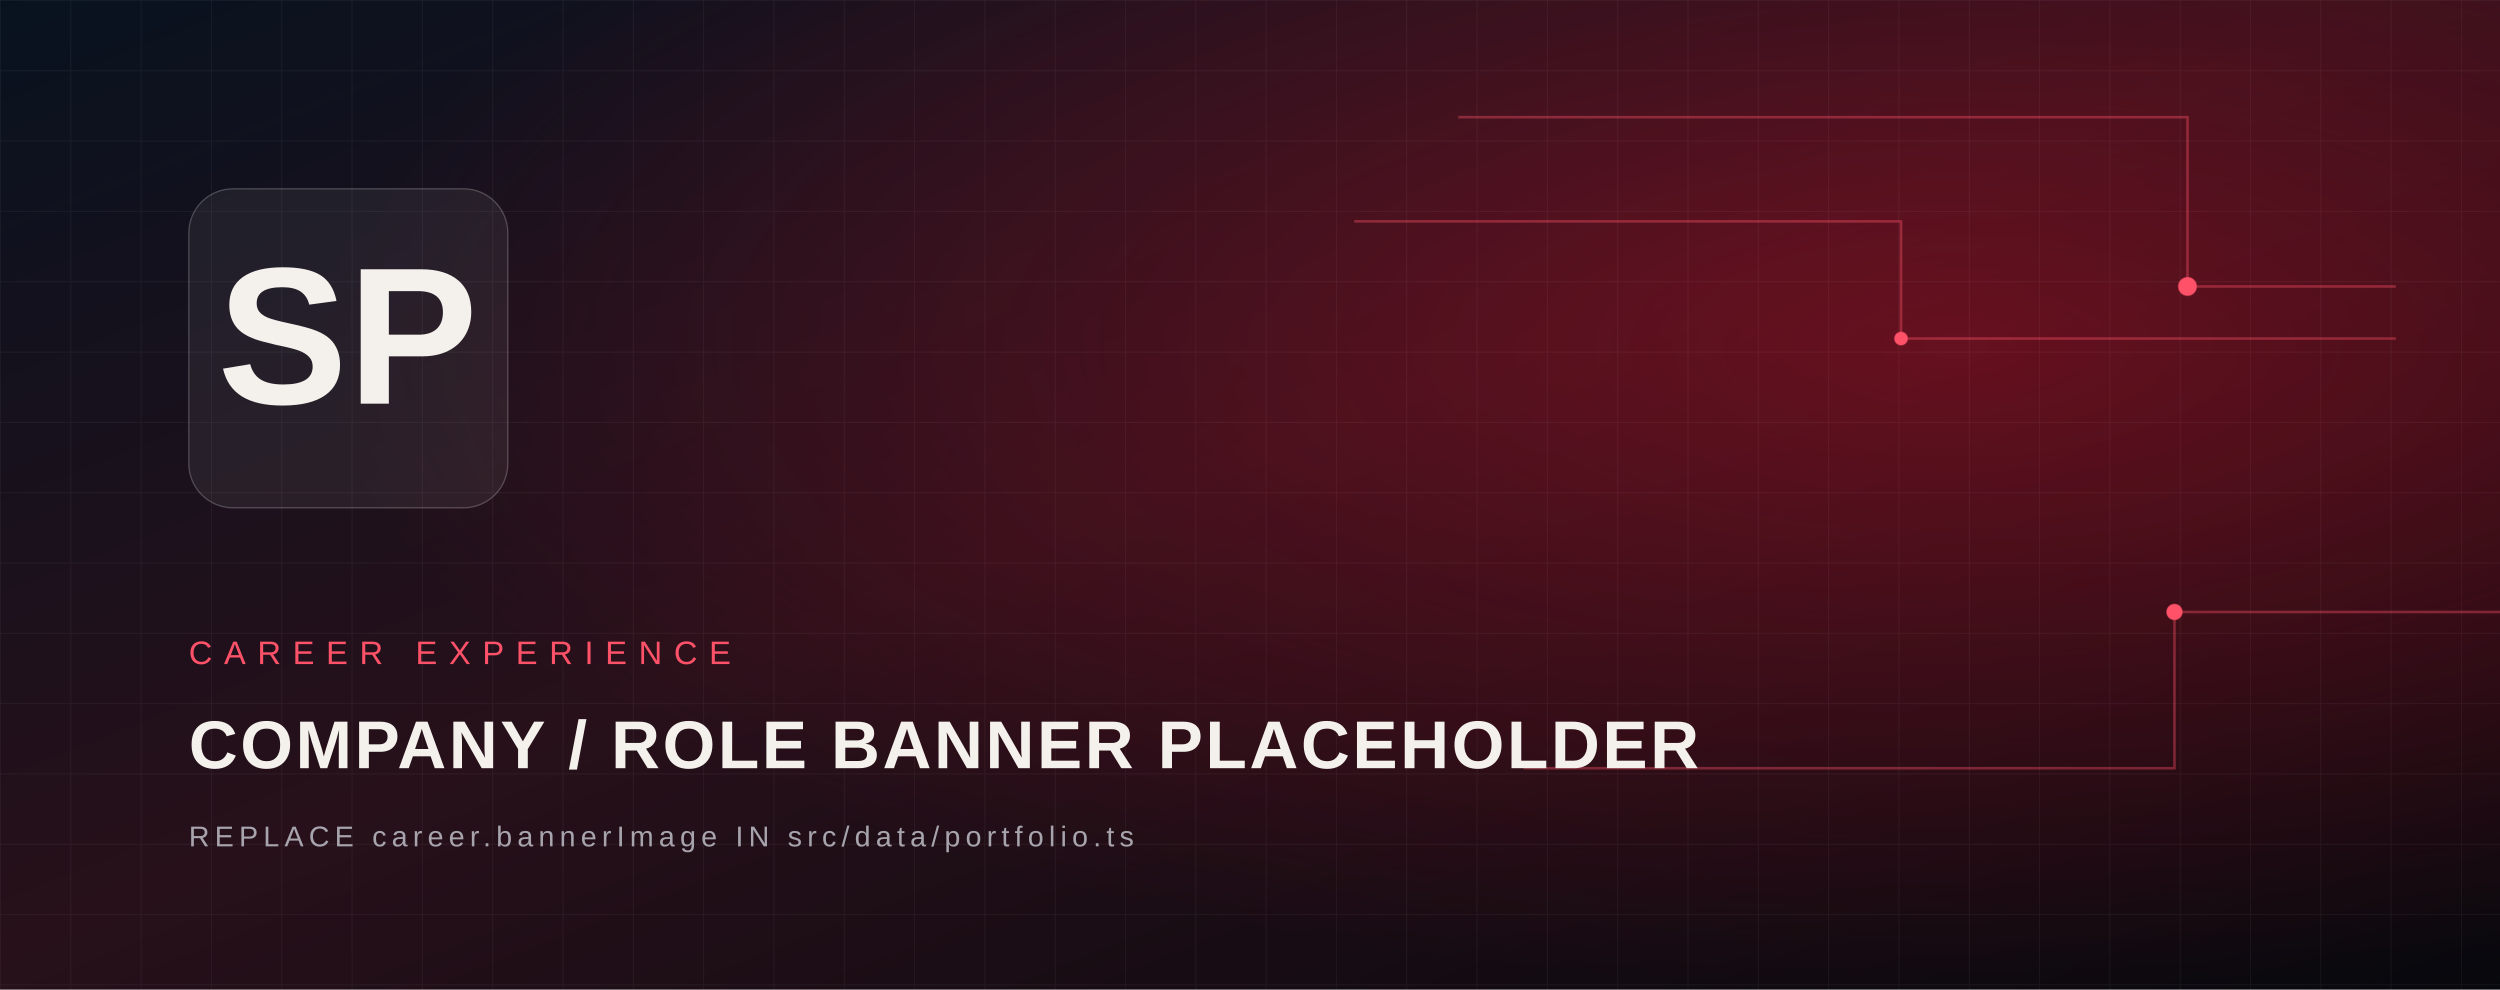
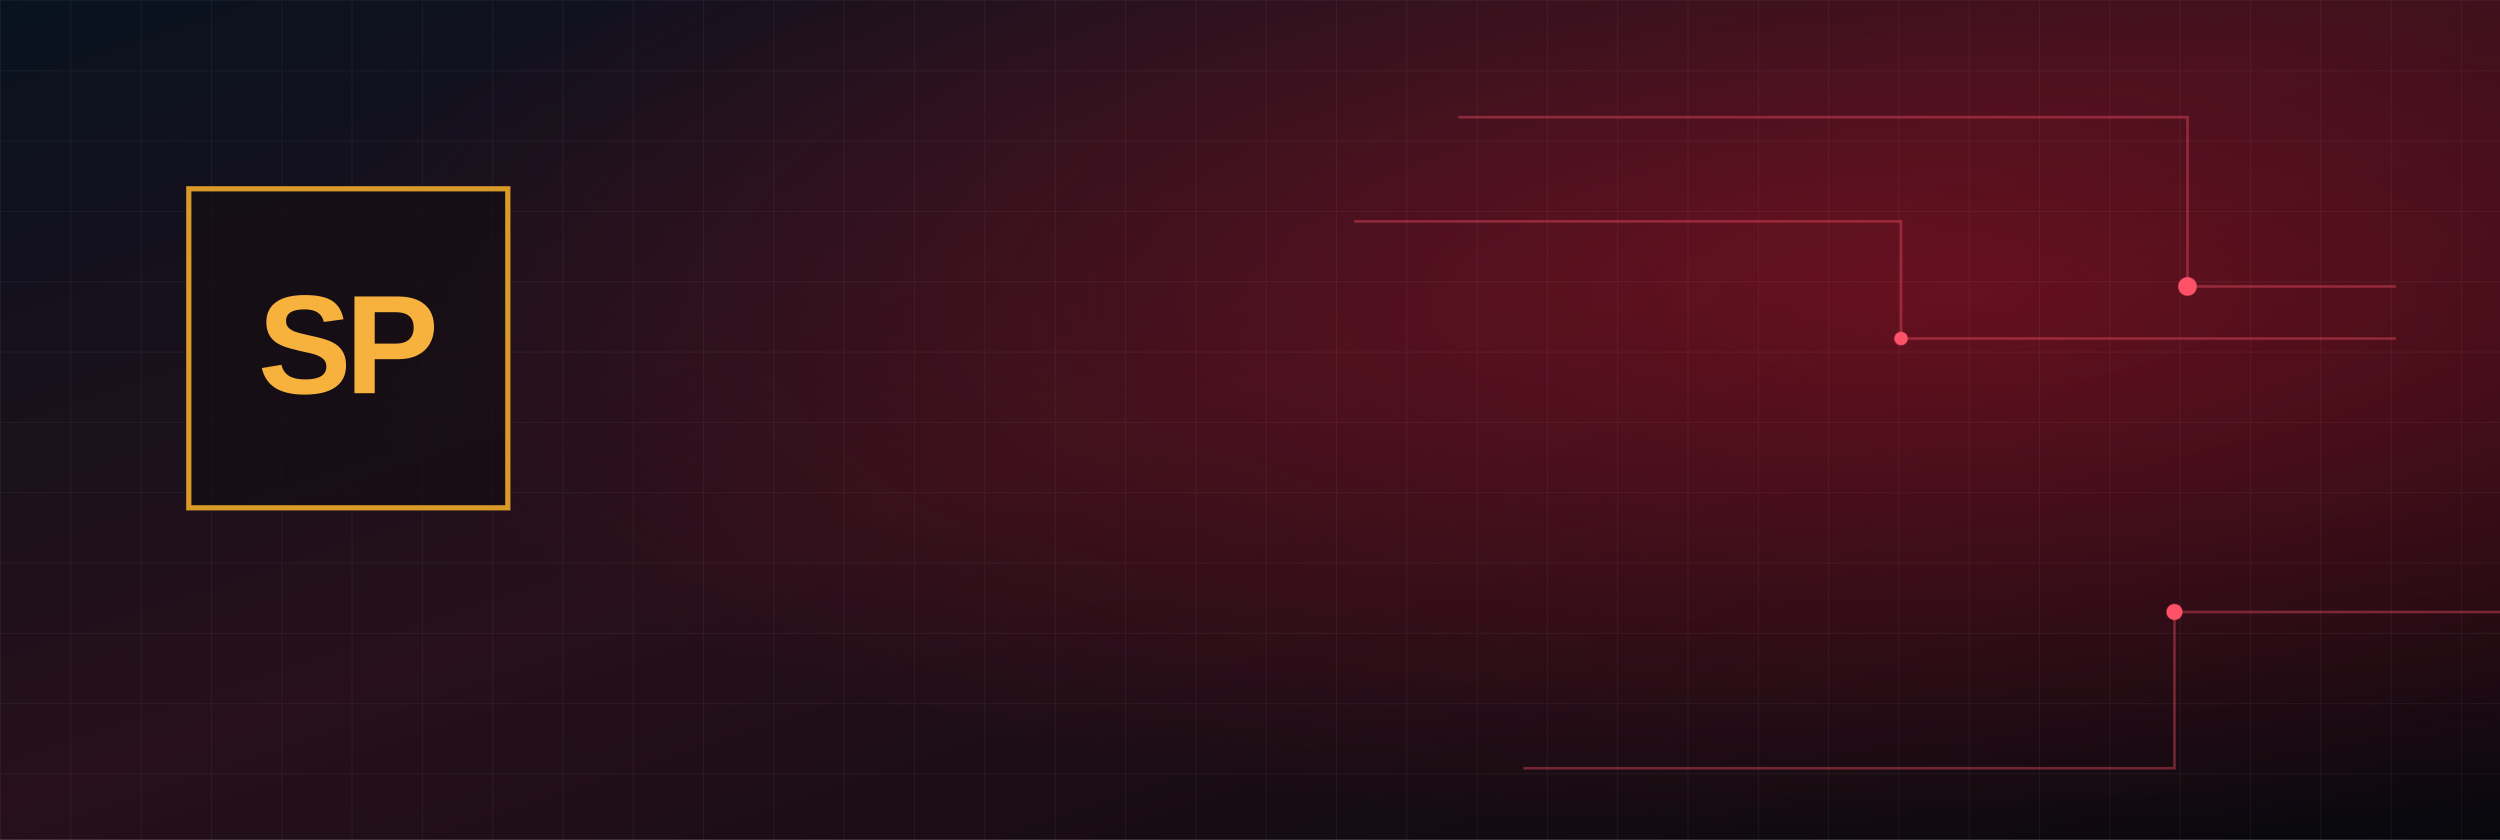
- <svg xmlns="http://www.w3.org/2000/svg" viewBox="0 0 1920 760" role="img" aria-label="Career banner placeholder">
+ <svg xmlns="http://www.w3.org/2000/svg" viewBox="0 0 1920 645" role="img" aria-label="Career banner placeholder">
  <defs>
    <linearGradient id="bg" x1="0" y1="0" x2="1" y2="1">
      <stop stop-color="#08121f" />
      <stop offset=".48" stop-color="#27101a" />
      <stop offset="1" stop-color="#07080d" />
    </linearGradient>
    <radialGradient id="glow" cx=".78" cy=".35" r=".65">
      <stop stop-color="#e5132b" stop-opacity=".35" />
      <stop offset="1" stop-color="#e5132b" stop-opacity="0" />
    </radialGradient>
    <pattern id="grid" width="54" height="54" patternUnits="userSpaceOnUse">
      <path d="M54 0H0V54" fill="none" stroke="#fff" stroke-opacity=".07" stroke-width="1" />
    </pattern>
  </defs>
-   <rect width="1920" height="760" fill="url(#bg)" />
-   <rect width="1920" height="760" fill="url(#glow)" />
-   <rect width="1920" height="760" fill="url(#grid)" />
+   <rect width="1920" height="645" fill="url(#bg)" />
+   <rect width="1920" height="645" fill="url(#glow)" />
+   <rect width="1920" height="645" fill="url(#grid)" />
  <g fill="none" stroke="#ff5269" stroke-opacity=".38">
    <path d="M1120 90h560v130h160M1040 170h420v90h380M1170 590h500v-120h270" stroke-width="2" />
    <circle cx="1680" cy="220" r="7" fill="#ff5269" />
    <circle cx="1460" cy="260" r="5" fill="#ff5269" />
    <circle cx="1670" cy="470" r="6" fill="#ff5269" />
  </g>
  <g transform="translate(145 145)">
-     <rect width="245" height="245" rx="34" fill="#fff" fill-opacity=".06" stroke="#fff" stroke-opacity=".22" />
-     <text x="122" y="165" text-anchor="middle" font-family="Arial,sans-serif" font-size="150" font-weight="800" fill="#f4f1ec">SP</text>
+     <rect width="245" height="245" rx="0" fill="#160d12" fill-opacity=".72" stroke="#d99a28" stroke-width="4" />
+     <text x="122.5" y="157" text-anchor="middle" font-family="Arial, Helvetica, sans-serif" font-size="108" font-weight="800" letter-spacing="-5" fill="#f6b23d">SP</text>
  </g>
-   <text x="145" y="510" font-family="Arial,sans-serif" font-size="25" letter-spacing="9" fill="#ff5269">CAREER EXPERIENCE</text>
-   <text x="145" y="590" font-family="Arial,sans-serif" font-size="52" font-weight="700" letter-spacing="2" fill="#f4f1ec">COMPANY / ROLE BANNER PLACEHOLDER</text>
-   <text x="145" y="650" font-family="Arial,sans-serif" font-size="22" letter-spacing="4" fill="#a7a4ad">REPLACE career.bannerImage IN src/data/portfolio.ts</text>
</svg>
